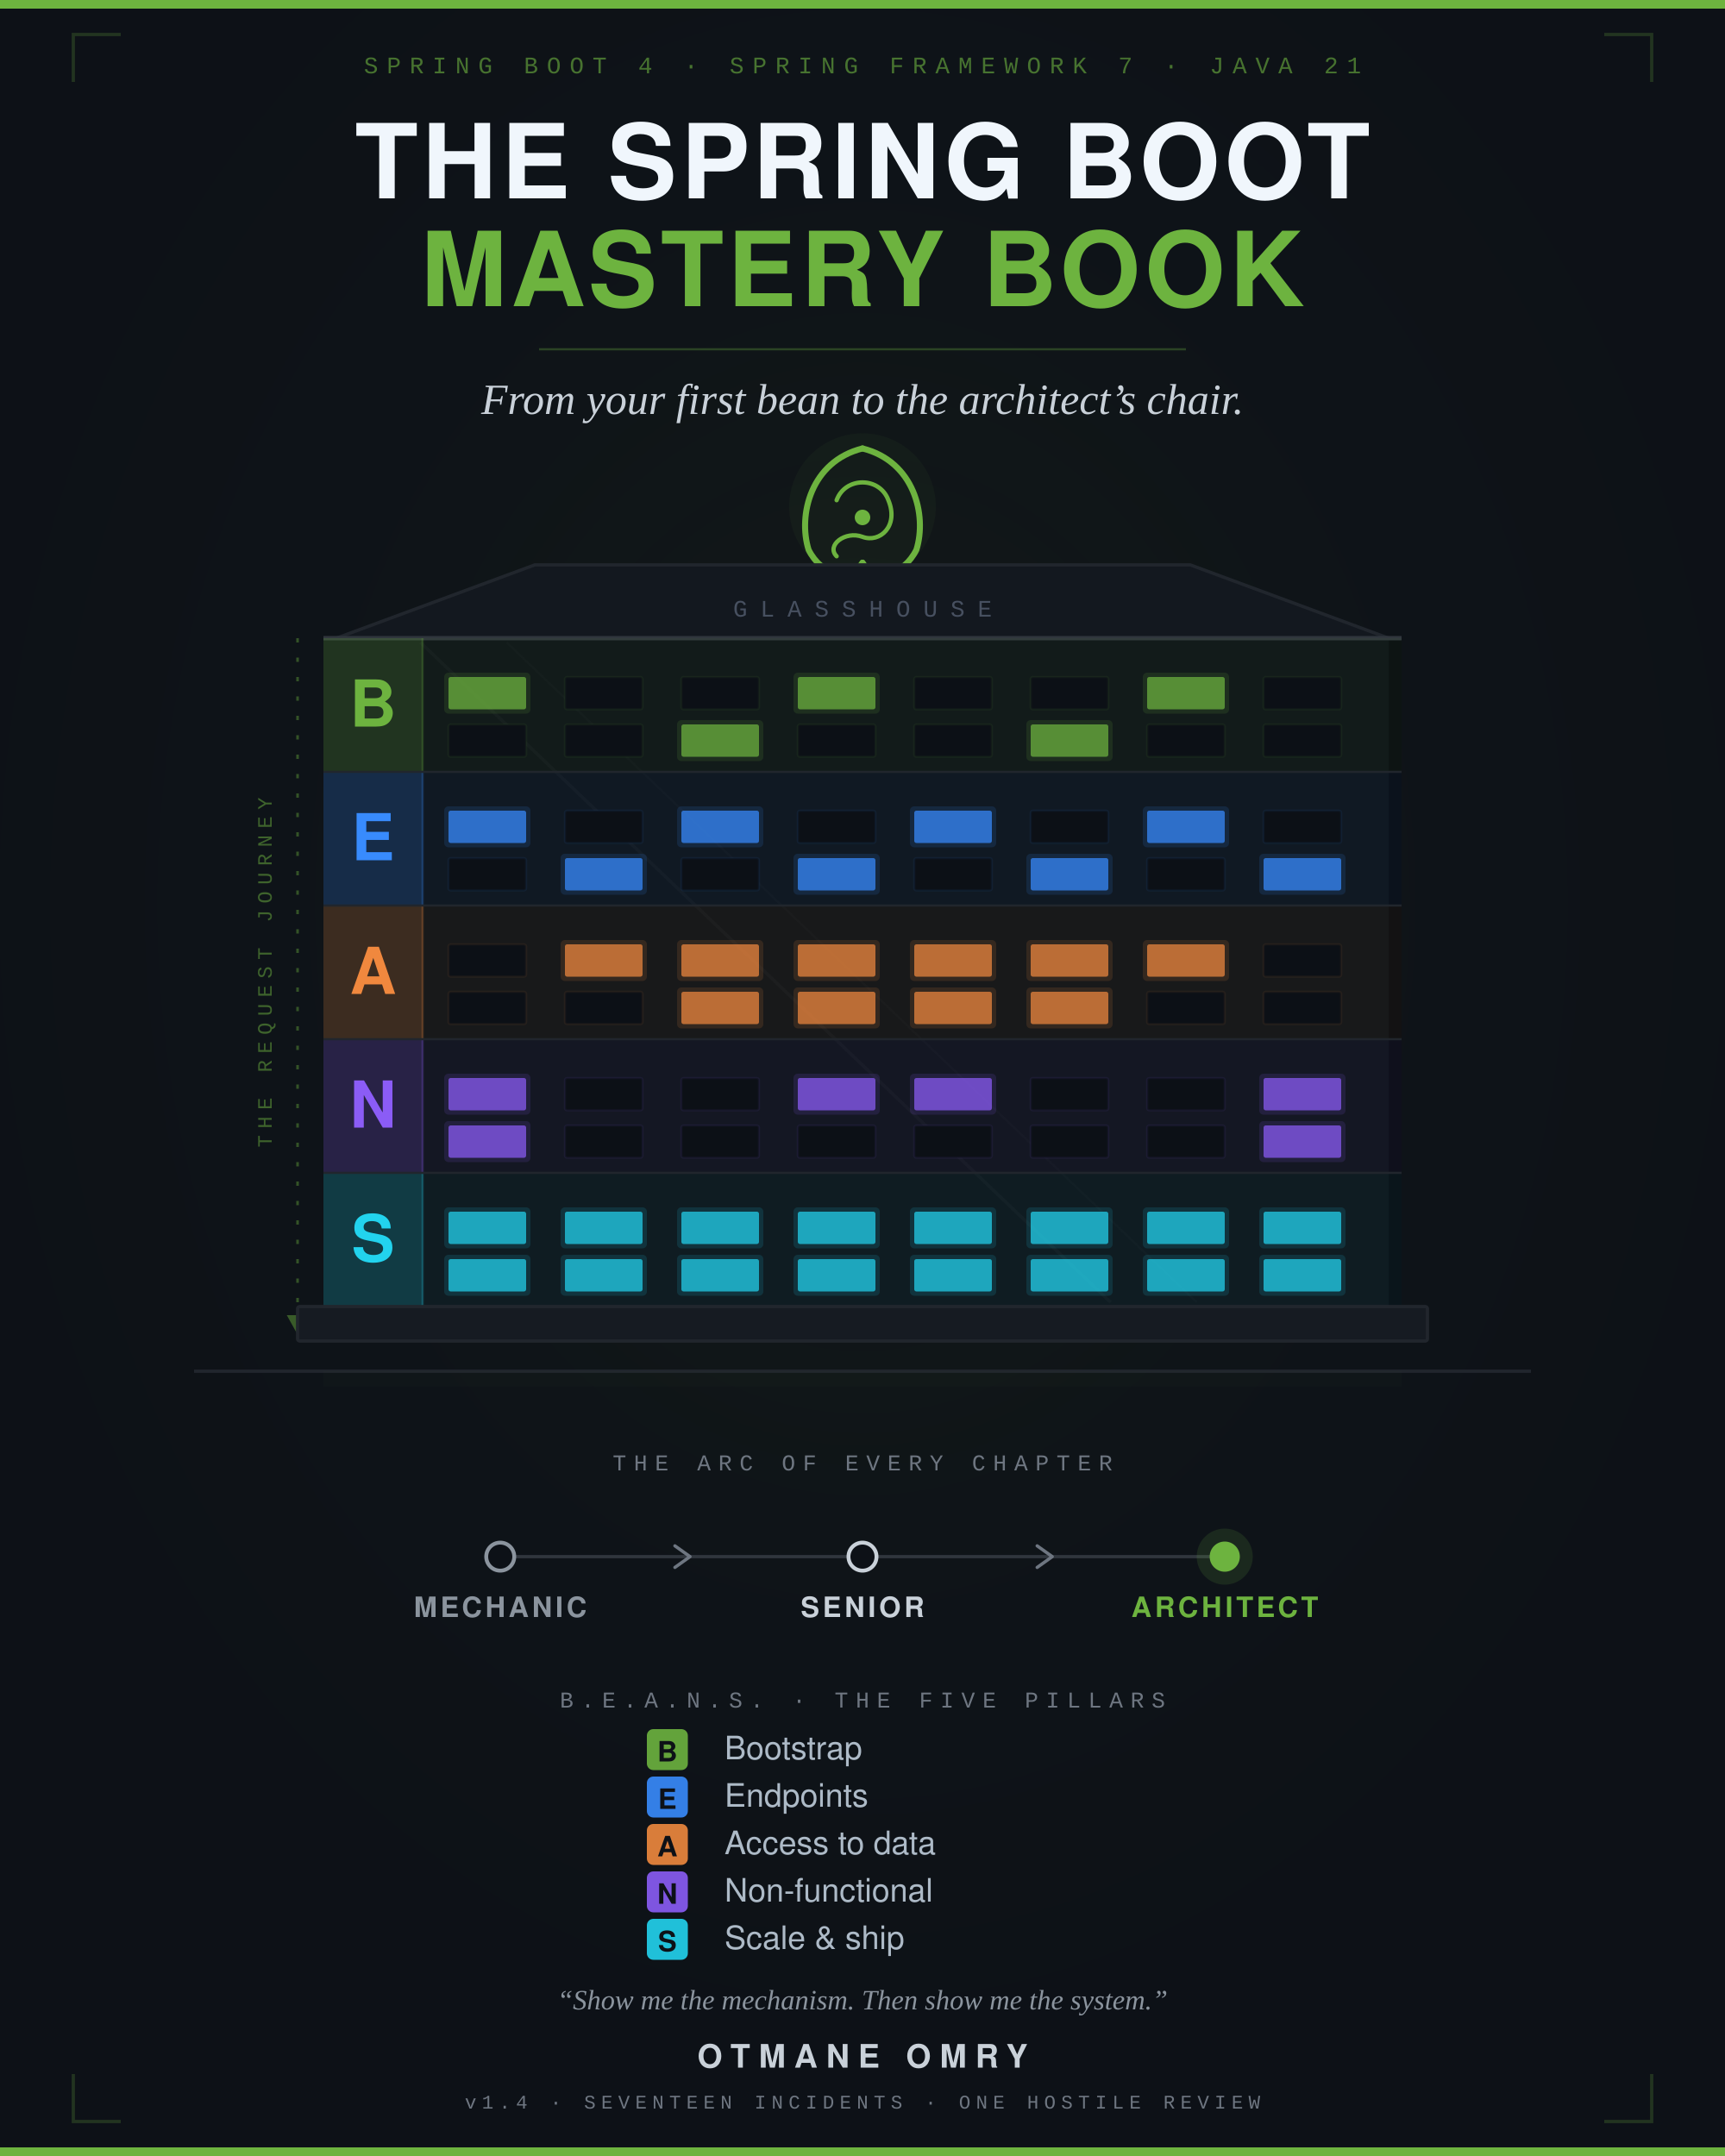
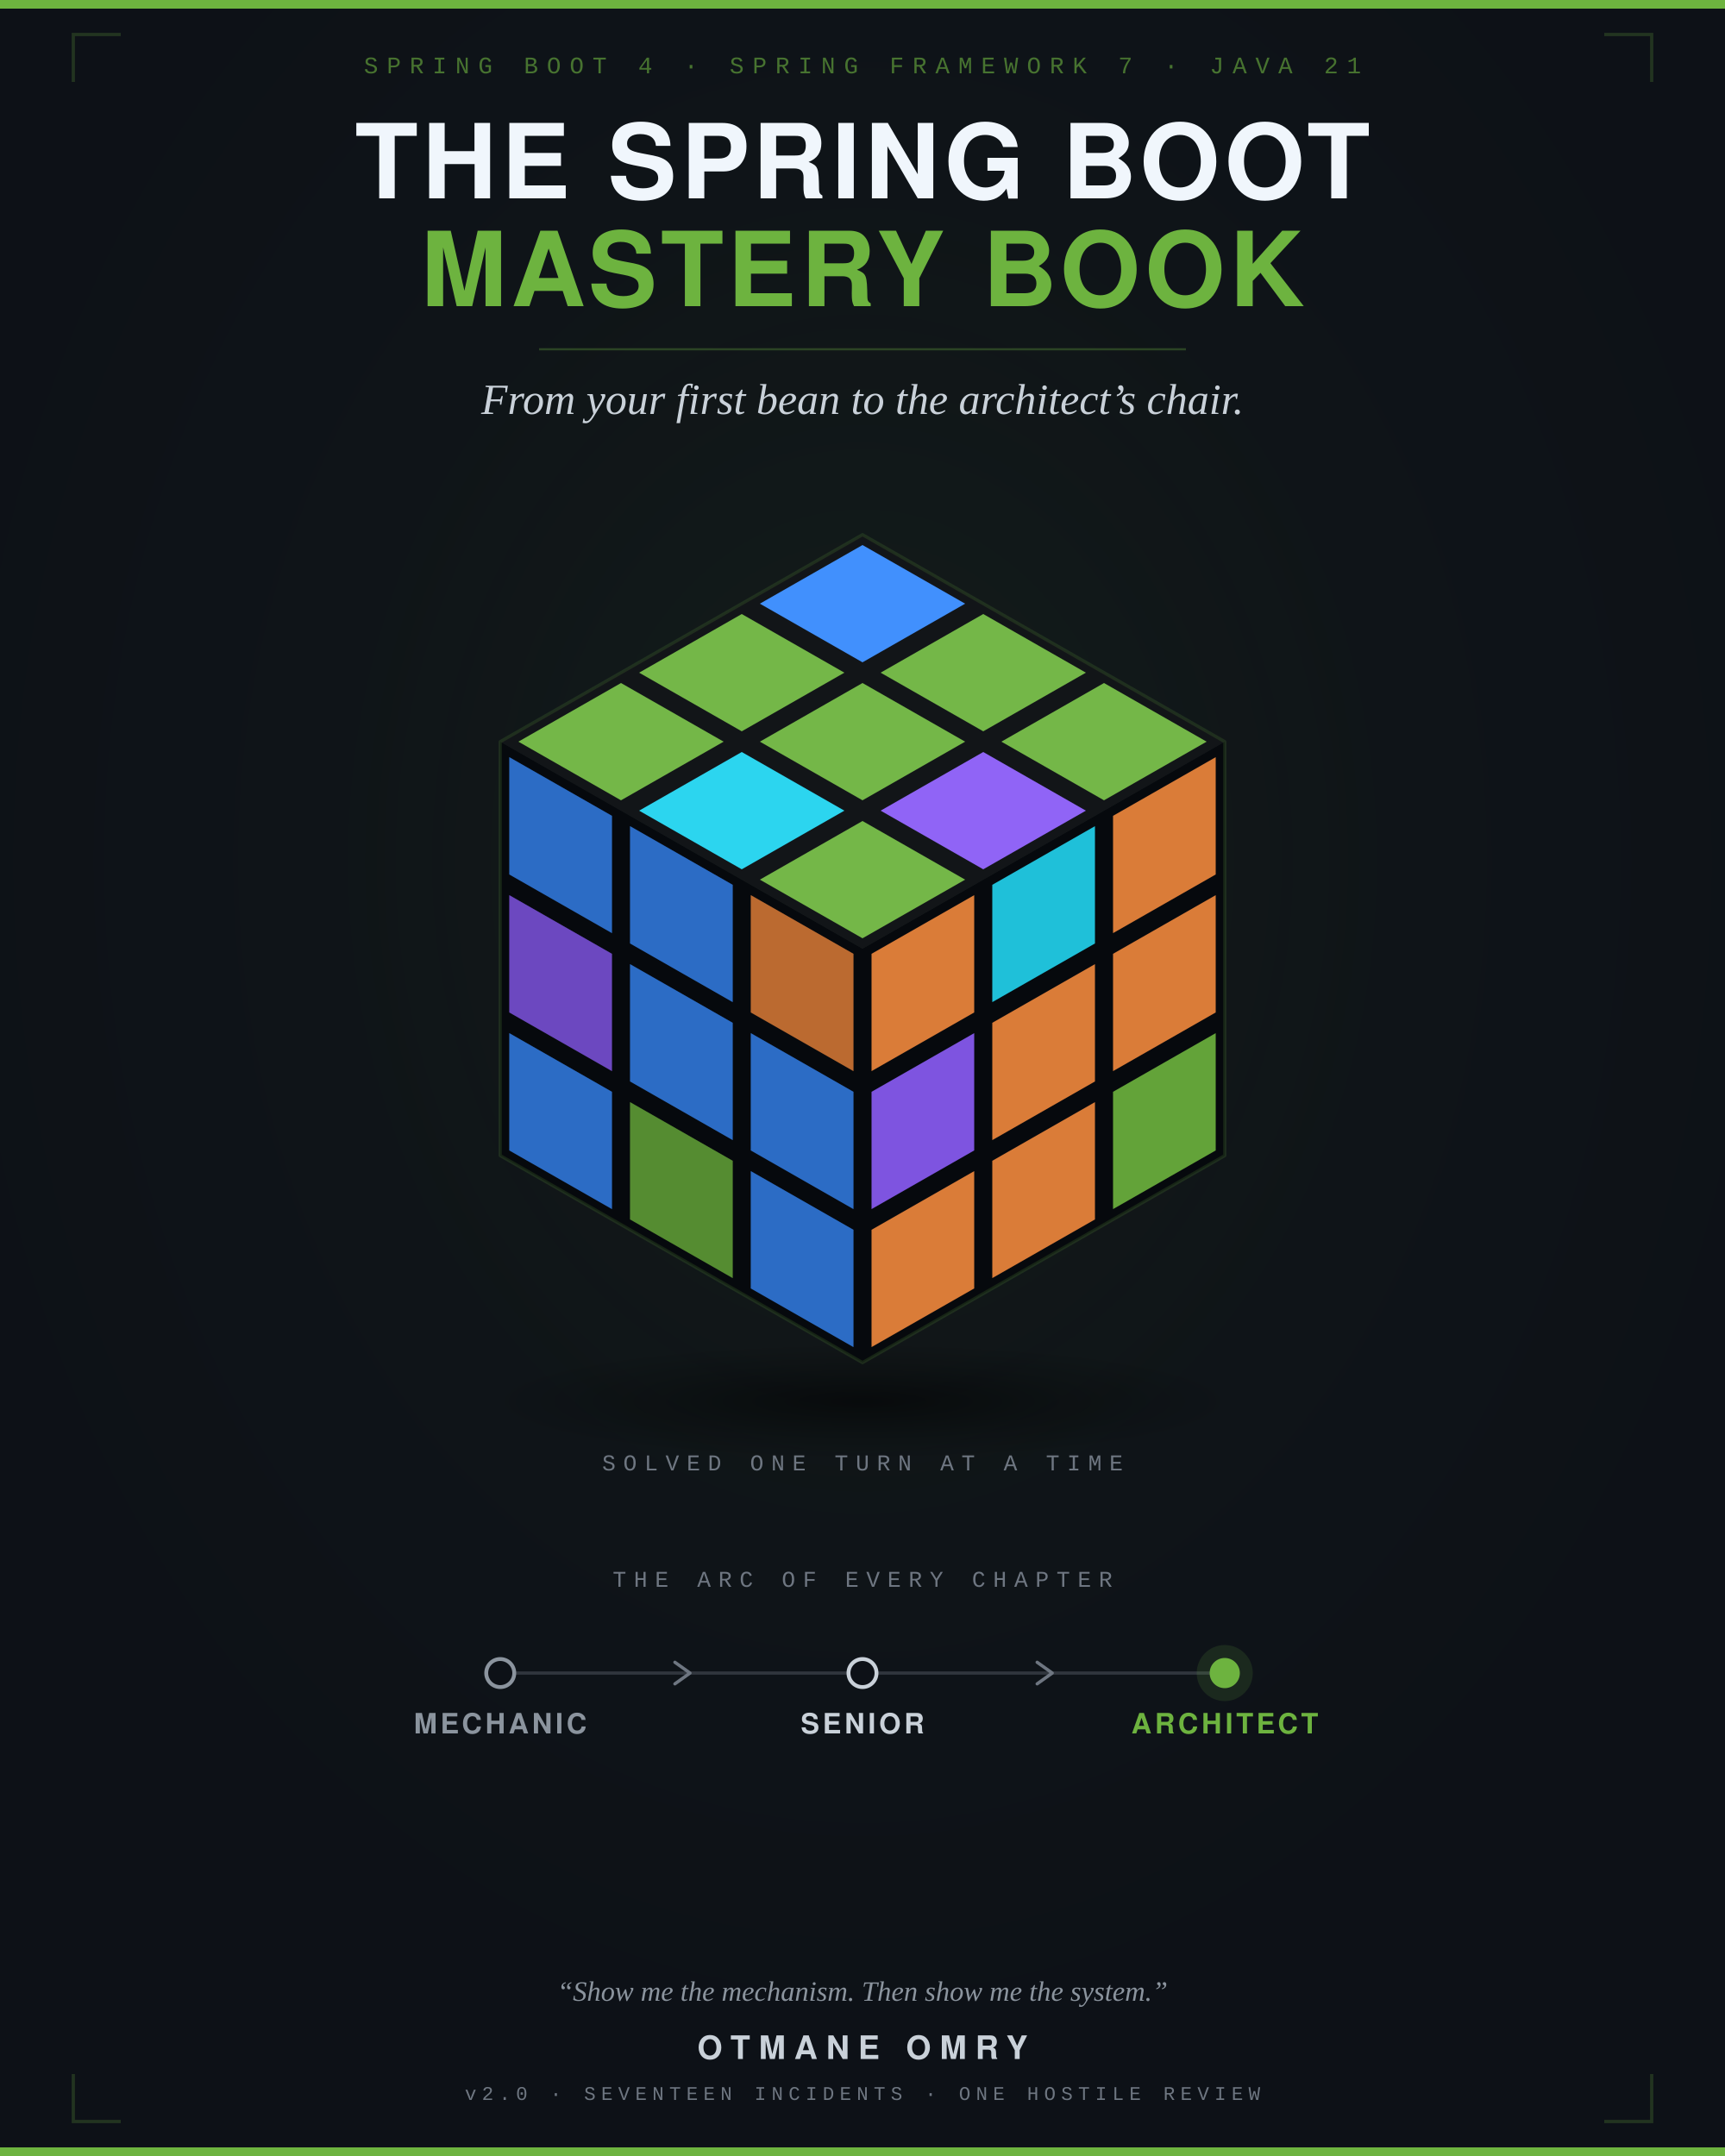
<svg xmlns="http://www.w3.org/2000/svg" viewBox="0 0 800 1000" width="800" height="1000">
  <defs>
-     <radialGradient id="halo" cx="50%" cy="42%" r="55%">
-       <stop offset="0%" stop-color="#6DB33F" stop-opacity="0.06" />
-       <stop offset="55%" stop-color="#6DB33F" stop-opacity="0.015" />
+     <radialGradient id="halo" cx="50%" cy="40%" r="56%">
+       <stop offset="0%" stop-color="#6DB33F" stop-opacity="0.08" />
+       <stop offset="55%" stop-color="#6DB33F" stop-opacity="0.018" />
      <stop offset="100%" stop-color="#6DB33F" stop-opacity="0" />
+     </radialGradient>
+     <radialGradient id="cubeshadow" cx="50%" cy="50%" r="50%">
+       <stop offset="0%" stop-color="#000" stop-opacity="0.5" />
+       <stop offset="62%" stop-color="#000" stop-opacity="0.16" />
+       <stop offset="100%" stop-color="#000" stop-opacity="0" />
    </radialGradient>
  </defs>
  <rect width="800" height="1000" fill="#0d1117" />
  <rect width="800" height="1000" fill="url(#halo)" />
  <rect x="0" y="0" width="800" height="4" fill="#6DB33F" />
  <rect x="0" y="996" width="800" height="4" fill="#6DB33F" />
  <text x="400" y="34" text-anchor="middle" font-family="ui-monospace,'SF Mono',Menlo,Consolas,'Courier New',monospace" font-size="11" letter-spacing="4" fill="#6DB33F" opacity="0.6">SPRING BOOT 4 · SPRING FRAMEWORK 7 · JAVA 21</text>
  <text x="400" y="92" text-anchor="middle" font-family="system-ui,-apple-system,'Segoe UI',Helvetica,Arial,sans-serif" font-size="48" font-weight="800" letter-spacing="2" fill="#f0f6fc">THE SPRING BOOT</text>
  <text x="400" y="142" text-anchor="middle" font-family="system-ui,-apple-system,'Segoe UI',Helvetica,Arial,sans-serif" font-size="48" font-weight="800" letter-spacing="2" fill="#6DB33F">MASTERY BOOK</text>
  <line x1="250" y1="162" x2="550" y2="162" stroke="#6DB33F" stroke-width="1" opacity="0.3" />
  <text x="400" y="192" text-anchor="middle" font-family="Georgia,'Times New Roman',serif" font-size="20" font-style="italic" fill="#c9d1d9">From your first bean to the architect’s chair.</text>
-   <g transform="translate(400,236)">
-     <circle cx="0" cy="-1" r="34" fill="#6DB33F" opacity="0.05" />
-     <path d="M0,-28 C-24,-22 -30,3 -25,19 C-19,31 -6,34 0,25" fill="none" stroke="#6DB33F" stroke-width="2.8" stroke-linecap="round" />
-     <path d="M0,-28 C24,-22 30,3 25,19 C19,31 6,34 0,25" fill="none" stroke="#6DB33F" stroke-width="2.8" stroke-linecap="round" />
-     <path d="M-12,-4 C-8,-15 8,-15 12,-4 C17,8 8,16 0,13 C-8,10 -17,17 -12,22" fill="none" stroke="#6DB33F" stroke-width="2" stroke-linecap="round" />
-     <circle cx="0" cy="4" r="3.6" fill="#6DB33F" />
-   </g>
-   <polygon points="248,262 552,262 644,296 156,296" fill="#13181f" stroke="#21262d" stroke-width="1.5" />
-   <text x="400" y="286" text-anchor="middle" font-family="ui-monospace,'SF Mono',Menlo,Consolas,'Courier New',monospace" font-size="11" letter-spacing="6" fill="#475060">GLASSHOUSE</text>
-   <rect x="150" y="296" width="500" height="310" fill="#0f1419" />
-   <rect x="644" y="296" width="6" height="310" fill="#090d12" />
-   <line x1="150" y1="296" x2="650" y2="296" stroke="#30363d" stroke-width="2" />
-   <line x1="195" y1="298" x2="515" y2="604" stroke="#fff" stroke-width="1.5" opacity="0.022" />
-   <line x1="235" y1="298" x2="555" y2="604" stroke="#fff" stroke-width="1" opacity="0.013" />
-   <line x1="138" y1="296" x2="138" y2="608" stroke="#6DB33F" stroke-width="1.2" stroke-dasharray="2,7" opacity="0.4" />
-   <polygon points="133,610 143,610 138,619" fill="#6DB33F" opacity="0.45" />
-   <text x="126" y="451" text-anchor="middle" font-family="ui-monospace,'SF Mono',Menlo,Consolas,'Courier New',monospace" font-size="9.5" letter-spacing="3" fill="#6DB33F" opacity="0.5" transform="rotate(-90 126 451)">THE REQUEST JOURNEY</text>
-   <rect x="150" y="296" width="500" height="62" fill="#6DB33F" fill-opacity="0.045" />
-   <rect x="150" y="296" width="46" height="62" fill="#6DB33F" fill-opacity="0.17" />
-   <line x1="196" y1="296" x2="196" y2="358" stroke="#6DB33F" stroke-width="1" opacity="0.25" />
-   <text x="173.0" y="337.0" text-anchor="middle" font-family="system-ui,-apple-system,'Segoe UI',Helvetica,Arial,sans-serif" font-size="30" font-weight="800" fill="#6DB33F">B</text>
-   <rect x="206" y="312" width="40" height="19" rx="2" fill="#6DB33F" opacity="0.13" />
-   <rect x="208" y="314" width="36" height="15" rx="1" fill="#6DB33F" opacity="0.72" />
-   <rect x="262" y="314" width="36" height="15" rx="1" fill="#0c1016" stroke="#6DB33F" stroke-opacity="0.07" />
-   <rect x="316" y="314" width="36" height="15" rx="1" fill="#0c1016" stroke="#6DB33F" stroke-opacity="0.07" />
-   <rect x="368" y="312" width="40" height="19" rx="2" fill="#6DB33F" opacity="0.13" />
-   <rect x="370" y="314" width="36" height="15" rx="1" fill="#6DB33F" opacity="0.72" />
-   <rect x="424" y="314" width="36" height="15" rx="1" fill="#0c1016" stroke="#6DB33F" stroke-opacity="0.07" />
-   <rect x="478" y="314" width="36" height="15" rx="1" fill="#0c1016" stroke="#6DB33F" stroke-opacity="0.07" />
-   <rect x="530" y="312" width="40" height="19" rx="2" fill="#6DB33F" opacity="0.13" />
-   <rect x="532" y="314" width="36" height="15" rx="1" fill="#6DB33F" opacity="0.72" />
-   <rect x="586" y="314" width="36" height="15" rx="1" fill="#0c1016" stroke="#6DB33F" stroke-opacity="0.07" />
-   <rect x="208" y="336" width="36" height="15" rx="1" fill="#0c1016" stroke="#6DB33F" stroke-opacity="0.07" />
-   <rect x="262" y="336" width="36" height="15" rx="1" fill="#0c1016" stroke="#6DB33F" stroke-opacity="0.07" />
-   <rect x="314" y="334" width="40" height="19" rx="2" fill="#6DB33F" opacity="0.13" />
-   <rect x="316" y="336" width="36" height="15" rx="1" fill="#6DB33F" opacity="0.72" />
-   <rect x="370" y="336" width="36" height="15" rx="1" fill="#0c1016" stroke="#6DB33F" stroke-opacity="0.07" />
-   <rect x="424" y="336" width="36" height="15" rx="1" fill="#0c1016" stroke="#6DB33F" stroke-opacity="0.07" />
-   <rect x="476" y="334" width="40" height="19" rx="2" fill="#6DB33F" opacity="0.13" />
-   <rect x="478" y="336" width="36" height="15" rx="1" fill="#6DB33F" opacity="0.72" />
-   <rect x="532" y="336" width="36" height="15" rx="1" fill="#0c1016" stroke="#6DB33F" stroke-opacity="0.07" />
-   <rect x="586" y="336" width="36" height="15" rx="1" fill="#0c1016" stroke="#6DB33F" stroke-opacity="0.07" />
-   <rect x="150" y="358" width="500" height="62" fill="#388bfd" fill-opacity="0.045" />
-   <rect x="150" y="358" width="46" height="62" fill="#388bfd" fill-opacity="0.17" />
-   <line x1="196" y1="358" x2="196" y2="420" stroke="#388bfd" stroke-width="1" opacity="0.25" />
-   <text x="173.0" y="399.0" text-anchor="middle" font-family="system-ui,-apple-system,'Segoe UI',Helvetica,Arial,sans-serif" font-size="30" font-weight="800" fill="#388bfd">E</text>
-   <rect x="206" y="374" width="40" height="19" rx="2" fill="#388bfd" opacity="0.13" />
-   <rect x="208" y="376" width="36" height="15" rx="1" fill="#388bfd" opacity="0.72" />
-   <rect x="262" y="376" width="36" height="15" rx="1" fill="#0c1016" stroke="#388bfd" stroke-opacity="0.07" />
-   <rect x="314" y="374" width="40" height="19" rx="2" fill="#388bfd" opacity="0.13" />
-   <rect x="316" y="376" width="36" height="15" rx="1" fill="#388bfd" opacity="0.72" />
-   <rect x="370" y="376" width="36" height="15" rx="1" fill="#0c1016" stroke="#388bfd" stroke-opacity="0.07" />
-   <rect x="422" y="374" width="40" height="19" rx="2" fill="#388bfd" opacity="0.13" />
-   <rect x="424" y="376" width="36" height="15" rx="1" fill="#388bfd" opacity="0.72" />
-   <rect x="478" y="376" width="36" height="15" rx="1" fill="#0c1016" stroke="#388bfd" stroke-opacity="0.07" />
-   <rect x="530" y="374" width="40" height="19" rx="2" fill="#388bfd" opacity="0.13" />
-   <rect x="532" y="376" width="36" height="15" rx="1" fill="#388bfd" opacity="0.72" />
-   <rect x="586" y="376" width="36" height="15" rx="1" fill="#0c1016" stroke="#388bfd" stroke-opacity="0.07" />
-   <rect x="208" y="398" width="36" height="15" rx="1" fill="#0c1016" stroke="#388bfd" stroke-opacity="0.07" />
-   <rect x="260" y="396" width="40" height="19" rx="2" fill="#388bfd" opacity="0.13" />
-   <rect x="262" y="398" width="36" height="15" rx="1" fill="#388bfd" opacity="0.72" />
-   <rect x="316" y="398" width="36" height="15" rx="1" fill="#0c1016" stroke="#388bfd" stroke-opacity="0.07" />
-   <rect x="368" y="396" width="40" height="19" rx="2" fill="#388bfd" opacity="0.13" />
-   <rect x="370" y="398" width="36" height="15" rx="1" fill="#388bfd" opacity="0.72" />
-   <rect x="424" y="398" width="36" height="15" rx="1" fill="#0c1016" stroke="#388bfd" stroke-opacity="0.07" />
-   <rect x="476" y="396" width="40" height="19" rx="2" fill="#388bfd" opacity="0.13" />
-   <rect x="478" y="398" width="36" height="15" rx="1" fill="#388bfd" opacity="0.72" />
-   <rect x="532" y="398" width="36" height="15" rx="1" fill="#0c1016" stroke="#388bfd" stroke-opacity="0.07" />
-   <rect x="584" y="396" width="40" height="19" rx="2" fill="#388bfd" opacity="0.13" />
-   <rect x="586" y="398" width="36" height="15" rx="1" fill="#388bfd" opacity="0.72" />
-   <line x1="150" y1="358" x2="650" y2="358" stroke="#21262d" stroke-width="1" />
-   <rect x="150" y="420" width="500" height="62" fill="#f0883e" fill-opacity="0.045" />
-   <rect x="150" y="420" width="46" height="62" fill="#f0883e" fill-opacity="0.17" />
-   <line x1="196" y1="420" x2="196" y2="482" stroke="#f0883e" stroke-width="1" opacity="0.25" />
-   <text x="173.0" y="461.0" text-anchor="middle" font-family="system-ui,-apple-system,'Segoe UI',Helvetica,Arial,sans-serif" font-size="30" font-weight="800" fill="#f0883e">A</text>
-   <rect x="208" y="438" width="36" height="15" rx="1" fill="#0c1016" stroke="#f0883e" stroke-opacity="0.07" />
-   <rect x="260" y="436" width="40" height="19" rx="2" fill="#f0883e" opacity="0.13" />
-   <rect x="262" y="438" width="36" height="15" rx="1" fill="#f0883e" opacity="0.72" />
-   <rect x="314" y="436" width="40" height="19" rx="2" fill="#f0883e" opacity="0.13" />
-   <rect x="316" y="438" width="36" height="15" rx="1" fill="#f0883e" opacity="0.72" />
-   <rect x="368" y="436" width="40" height="19" rx="2" fill="#f0883e" opacity="0.13" />
-   <rect x="370" y="438" width="36" height="15" rx="1" fill="#f0883e" opacity="0.72" />
-   <rect x="422" y="436" width="40" height="19" rx="2" fill="#f0883e" opacity="0.13" />
-   <rect x="424" y="438" width="36" height="15" rx="1" fill="#f0883e" opacity="0.72" />
-   <rect x="476" y="436" width="40" height="19" rx="2" fill="#f0883e" opacity="0.13" />
-   <rect x="478" y="438" width="36" height="15" rx="1" fill="#f0883e" opacity="0.72" />
-   <rect x="530" y="436" width="40" height="19" rx="2" fill="#f0883e" opacity="0.13" />
-   <rect x="532" y="438" width="36" height="15" rx="1" fill="#f0883e" opacity="0.72" />
-   <rect x="586" y="438" width="36" height="15" rx="1" fill="#0c1016" stroke="#f0883e" stroke-opacity="0.07" />
-   <rect x="208" y="460" width="36" height="15" rx="1" fill="#0c1016" stroke="#f0883e" stroke-opacity="0.07" />
-   <rect x="262" y="460" width="36" height="15" rx="1" fill="#0c1016" stroke="#f0883e" stroke-opacity="0.07" />
-   <rect x="314" y="458" width="40" height="19" rx="2" fill="#f0883e" opacity="0.13" />
-   <rect x="316" y="460" width="36" height="15" rx="1" fill="#f0883e" opacity="0.72" />
-   <rect x="368" y="458" width="40" height="19" rx="2" fill="#f0883e" opacity="0.13" />
-   <rect x="370" y="460" width="36" height="15" rx="1" fill="#f0883e" opacity="0.72" />
-   <rect x="422" y="458" width="40" height="19" rx="2" fill="#f0883e" opacity="0.13" />
-   <rect x="424" y="460" width="36" height="15" rx="1" fill="#f0883e" opacity="0.72" />
-   <rect x="476" y="458" width="40" height="19" rx="2" fill="#f0883e" opacity="0.13" />
-   <rect x="478" y="460" width="36" height="15" rx="1" fill="#f0883e" opacity="0.72" />
-   <rect x="532" y="460" width="36" height="15" rx="1" fill="#0c1016" stroke="#f0883e" stroke-opacity="0.07" />
-   <rect x="586" y="460" width="36" height="15" rx="1" fill="#0c1016" stroke="#f0883e" stroke-opacity="0.07" />
-   <line x1="150" y1="420" x2="650" y2="420" stroke="#21262d" stroke-width="1" />
-   <rect x="150" y="482" width="500" height="62" fill="#8b5cf6" fill-opacity="0.045" />
-   <rect x="150" y="482" width="46" height="62" fill="#8b5cf6" fill-opacity="0.17" />
-   <line x1="196" y1="482" x2="196" y2="544" stroke="#8b5cf6" stroke-width="1" opacity="0.25" />
-   <text x="173.0" y="523.0" text-anchor="middle" font-family="system-ui,-apple-system,'Segoe UI',Helvetica,Arial,sans-serif" font-size="30" font-weight="800" fill="#8b5cf6">N</text>
-   <rect x="206" y="498" width="40" height="19" rx="2" fill="#8b5cf6" opacity="0.13" />
-   <rect x="208" y="500" width="36" height="15" rx="1" fill="#8b5cf6" opacity="0.72" />
-   <rect x="262" y="500" width="36" height="15" rx="1" fill="#0c1016" stroke="#8b5cf6" stroke-opacity="0.07" />
-   <rect x="316" y="500" width="36" height="15" rx="1" fill="#0c1016" stroke="#8b5cf6" stroke-opacity="0.07" />
-   <rect x="368" y="498" width="40" height="19" rx="2" fill="#8b5cf6" opacity="0.13" />
-   <rect x="370" y="500" width="36" height="15" rx="1" fill="#8b5cf6" opacity="0.72" />
-   <rect x="422" y="498" width="40" height="19" rx="2" fill="#8b5cf6" opacity="0.13" />
-   <rect x="424" y="500" width="36" height="15" rx="1" fill="#8b5cf6" opacity="0.72" />
-   <rect x="478" y="500" width="36" height="15" rx="1" fill="#0c1016" stroke="#8b5cf6" stroke-opacity="0.07" />
-   <rect x="532" y="500" width="36" height="15" rx="1" fill="#0c1016" stroke="#8b5cf6" stroke-opacity="0.07" />
-   <rect x="584" y="498" width="40" height="19" rx="2" fill="#8b5cf6" opacity="0.13" />
-   <rect x="586" y="500" width="36" height="15" rx="1" fill="#8b5cf6" opacity="0.72" />
-   <rect x="206" y="520" width="40" height="19" rx="2" fill="#8b5cf6" opacity="0.13" />
-   <rect x="208" y="522" width="36" height="15" rx="1" fill="#8b5cf6" opacity="0.72" />
-   <rect x="262" y="522" width="36" height="15" rx="1" fill="#0c1016" stroke="#8b5cf6" stroke-opacity="0.07" />
-   <rect x="316" y="522" width="36" height="15" rx="1" fill="#0c1016" stroke="#8b5cf6" stroke-opacity="0.07" />
-   <rect x="370" y="522" width="36" height="15" rx="1" fill="#0c1016" stroke="#8b5cf6" stroke-opacity="0.07" />
-   <rect x="424" y="522" width="36" height="15" rx="1" fill="#0c1016" stroke="#8b5cf6" stroke-opacity="0.07" />
-   <rect x="478" y="522" width="36" height="15" rx="1" fill="#0c1016" stroke="#8b5cf6" stroke-opacity="0.07" />
-   <rect x="532" y="522" width="36" height="15" rx="1" fill="#0c1016" stroke="#8b5cf6" stroke-opacity="0.07" />
-   <rect x="584" y="520" width="40" height="19" rx="2" fill="#8b5cf6" opacity="0.13" />
-   <rect x="586" y="522" width="36" height="15" rx="1" fill="#8b5cf6" opacity="0.72" />
-   <line x1="150" y1="482" x2="650" y2="482" stroke="#21262d" stroke-width="1" />
-   <rect x="150" y="544" width="500" height="62" fill="#22d3ee" fill-opacity="0.045" />
-   <rect x="150" y="544" width="46" height="62" fill="#22d3ee" fill-opacity="0.17" />
-   <line x1="196" y1="544" x2="196" y2="606" stroke="#22d3ee" stroke-width="1" opacity="0.25" />
-   <text x="173.0" y="585.0" text-anchor="middle" font-family="system-ui,-apple-system,'Segoe UI',Helvetica,Arial,sans-serif" font-size="30" font-weight="800" fill="#22d3ee">S</text>
-   <rect x="206" y="560" width="40" height="19" rx="2" fill="#22d3ee" opacity="0.13" />
-   <rect x="208" y="562" width="36" height="15" rx="1" fill="#22d3ee" opacity="0.72" />
-   <rect x="260" y="560" width="40" height="19" rx="2" fill="#22d3ee" opacity="0.13" />
-   <rect x="262" y="562" width="36" height="15" rx="1" fill="#22d3ee" opacity="0.72" />
-   <rect x="314" y="560" width="40" height="19" rx="2" fill="#22d3ee" opacity="0.13" />
-   <rect x="316" y="562" width="36" height="15" rx="1" fill="#22d3ee" opacity="0.72" />
-   <rect x="368" y="560" width="40" height="19" rx="2" fill="#22d3ee" opacity="0.13" />
-   <rect x="370" y="562" width="36" height="15" rx="1" fill="#22d3ee" opacity="0.72" />
-   <rect x="422" y="560" width="40" height="19" rx="2" fill="#22d3ee" opacity="0.13" />
-   <rect x="424" y="562" width="36" height="15" rx="1" fill="#22d3ee" opacity="0.72" />
-   <rect x="476" y="560" width="40" height="19" rx="2" fill="#22d3ee" opacity="0.13" />
-   <rect x="478" y="562" width="36" height="15" rx="1" fill="#22d3ee" opacity="0.72" />
-   <rect x="530" y="560" width="40" height="19" rx="2" fill="#22d3ee" opacity="0.13" />
-   <rect x="532" y="562" width="36" height="15" rx="1" fill="#22d3ee" opacity="0.72" />
-   <rect x="584" y="560" width="40" height="19" rx="2" fill="#22d3ee" opacity="0.13" />
-   <rect x="586" y="562" width="36" height="15" rx="1" fill="#22d3ee" opacity="0.72" />
-   <rect x="206" y="582" width="40" height="19" rx="2" fill="#22d3ee" opacity="0.13" />
-   <rect x="208" y="584" width="36" height="15" rx="1" fill="#22d3ee" opacity="0.72" />
-   <rect x="260" y="582" width="40" height="19" rx="2" fill="#22d3ee" opacity="0.13" />
-   <rect x="262" y="584" width="36" height="15" rx="1" fill="#22d3ee" opacity="0.72" />
-   <rect x="314" y="582" width="40" height="19" rx="2" fill="#22d3ee" opacity="0.13" />
-   <rect x="316" y="584" width="36" height="15" rx="1" fill="#22d3ee" opacity="0.72" />
-   <rect x="368" y="582" width="40" height="19" rx="2" fill="#22d3ee" opacity="0.13" />
-   <rect x="370" y="584" width="36" height="15" rx="1" fill="#22d3ee" opacity="0.72" />
-   <rect x="422" y="582" width="40" height="19" rx="2" fill="#22d3ee" opacity="0.13" />
-   <rect x="424" y="584" width="36" height="15" rx="1" fill="#22d3ee" opacity="0.72" />
-   <rect x="476" y="582" width="40" height="19" rx="2" fill="#22d3ee" opacity="0.13" />
-   <rect x="478" y="584" width="36" height="15" rx="1" fill="#22d3ee" opacity="0.72" />
-   <rect x="530" y="582" width="40" height="19" rx="2" fill="#22d3ee" opacity="0.13" />
-   <rect x="532" y="584" width="36" height="15" rx="1" fill="#22d3ee" opacity="0.72" />
-   <rect x="584" y="582" width="40" height="19" rx="2" fill="#22d3ee" opacity="0.13" />
-   <rect x="586" y="584" width="36" height="15" rx="1" fill="#22d3ee" opacity="0.72" />
-   <line x1="150" y1="544" x2="650" y2="544" stroke="#21262d" stroke-width="1" />
-   <rect x="138" y="606" width="524" height="16" rx="1" fill="#161b22" stroke="#21262d" stroke-width="1.5" />
-   <line x1="90" y1="636" x2="710" y2="636" stroke="#21262d" stroke-width="1.5" />
-   <rect x="150" y="636" width="500" height="7" fill="#6DB33F" fill-opacity="0.02" />
-   <text x="400" y="682" text-anchor="middle" font-family="ui-monospace,'SF Mono',Menlo,Consolas,'Courier New',monospace" font-size="10.5" letter-spacing="3.5" fill="#6e7681">THE ARC OF EVERY CHAPTER</text>
-   <line x1="232" y1="722" x2="568" y2="722" stroke="#30363d" stroke-width="1.5" />
-   <path d="M313,717 L320,722 L313,727" fill="none" stroke="#6e7681" stroke-width="1.5" stroke-linecap="round" stroke-linejoin="round" />
-   <path d="M481,717 L488,722 L481,727" fill="none" stroke="#6e7681" stroke-width="1.5" stroke-linecap="round" stroke-linejoin="round" />
-   <circle cx="232" cy="722" r="6.5" fill="#0d1117" stroke="#8b949e" stroke-width="1.8" />
-   <text x="232" y="750" text-anchor="middle" font-family="system-ui,-apple-system,'Segoe UI',Helvetica,Arial,sans-serif" font-size="13" font-weight="600" letter-spacing="1.5" fill="#8b949e">MECHANIC</text>
-   <circle cx="400" cy="722" r="6.5" fill="#0d1117" stroke="#c9d1d9" stroke-width="1.8" />
-   <text x="400" y="750" text-anchor="middle" font-family="system-ui,-apple-system,'Segoe UI',Helvetica,Arial,sans-serif" font-size="13" font-weight="600" letter-spacing="1.5" fill="#c9d1d9">SENIOR</text>
-   <circle cx="568" cy="722" r="13" fill="#6DB33F" opacity="0.14" />
-   <circle cx="568" cy="722" r="7" fill="#6DB33F" />
-   <text x="568" y="750" text-anchor="middle" font-family="system-ui,-apple-system,'Segoe UI',Helvetica,Arial,sans-serif" font-size="13" font-weight="800" letter-spacing="1.5" fill="#6DB33F">ARCHITECT</text>
-   <text x="400" y="792" text-anchor="middle" font-family="ui-monospace,'SF Mono',Menlo,Consolas,'Courier New',monospace" font-size="10.5" letter-spacing="3.5" fill="#6e7681">B.E.A.N.S. · THE FIVE PILLARS</text>
-   <rect x="300" y="802" width="19" height="19" rx="3" fill="#6DB33F" opacity="0.9" />
-   <text x="309.5" y="817" text-anchor="middle" font-family="system-ui,-apple-system,'Segoe UI',Helvetica,Arial,sans-serif" font-size="13" font-weight="800" fill="#0d1117">B</text>
-   <text x="336" y="816" font-family="system-ui,-apple-system,'Segoe UI',Helvetica,Arial,sans-serif" font-size="15" fill="#adbac7">Bootstrap</text>
-   <rect x="300" y="824" width="19" height="19" rx="3" fill="#388bfd" opacity="0.9" />
-   <text x="309.5" y="839" text-anchor="middle" font-family="system-ui,-apple-system,'Segoe UI',Helvetica,Arial,sans-serif" font-size="13" font-weight="800" fill="#0d1117">E</text>
-   <text x="336" y="838" font-family="system-ui,-apple-system,'Segoe UI',Helvetica,Arial,sans-serif" font-size="15" fill="#adbac7">Endpoints</text>
-   <rect x="300" y="846" width="19" height="19" rx="3" fill="#f0883e" opacity="0.9" />
-   <text x="309.5" y="861" text-anchor="middle" font-family="system-ui,-apple-system,'Segoe UI',Helvetica,Arial,sans-serif" font-size="13" font-weight="800" fill="#0d1117">A</text>
-   <text x="336" y="860" font-family="system-ui,-apple-system,'Segoe UI',Helvetica,Arial,sans-serif" font-size="15" fill="#adbac7">Access to data</text>
-   <rect x="300" y="868" width="19" height="19" rx="3" fill="#8b5cf6" opacity="0.9" />
-   <text x="309.5" y="883" text-anchor="middle" font-family="system-ui,-apple-system,'Segoe UI',Helvetica,Arial,sans-serif" font-size="13" font-weight="800" fill="#0d1117">N</text>
-   <text x="336" y="882" font-family="system-ui,-apple-system,'Segoe UI',Helvetica,Arial,sans-serif" font-size="15" fill="#adbac7">Non-functional</text>
-   <rect x="300" y="890" width="19" height="19" rx="3" fill="#22d3ee" opacity="0.9" />
-   <text x="309.5" y="905" text-anchor="middle" font-family="system-ui,-apple-system,'Segoe UI',Helvetica,Arial,sans-serif" font-size="13" font-weight="800" fill="#0d1117">S</text>
-   <text x="336" y="904" font-family="system-ui,-apple-system,'Segoe UI',Helvetica,Arial,sans-serif" font-size="15" fill="#adbac7">Scale &amp; ship</text>
-   <text x="400" y="932" text-anchor="middle" font-family="Georgia,'Times New Roman',serif" font-size="13" font-style="italic" fill="#8b949e">“Show me the mechanism. Then show me the system.”</text>
-   <text x="400" y="959" text-anchor="middle" font-family="system-ui,-apple-system,'Segoe UI',Helvetica,Arial,sans-serif" font-size="15" letter-spacing="4" font-weight="600" fill="#c9d1d9">OTMANE OMRY</text>
-   <text x="400" y="978" text-anchor="middle" font-family="ui-monospace,'SF Mono',Menlo,Consolas,'Courier New',monospace" font-size="9" letter-spacing="2.5" fill="#6e7681">v1.4 · SEVENTEEN INCIDENTS · ONE HOSTILE REVIEW</text>
+   <ellipse cx="400" cy="650" rx="174" ry="27" fill="url(#cubeshadow)" />
+   <polygon points="400.0,248.0 568.0,344.0 400.0,440.0 232.0,344.0" fill="#06090d" />
+   <polygon points="232.0,344.0 400.0,440.0 400.0,632.0 232.0,536.0" fill="#06090d" />
+   <polygon points="568.0,344.0 400.0,440.0 400.0,632.0 568.0,536.0" fill="#06090d" />
+   <polygon points="400.0,252.8 447.6,280.0 400.0,307.2 352.4,280.0" fill="#388bfd" />
+   <polygon points="344.0,284.8 391.6,312.0 344.0,339.2 296.4,312.0" fill="#6DB33F" />
+   <polygon points="288.0,316.8 335.6,344.0 288.0,371.2 240.4,344.0" fill="#6DB33F" />
+   <polygon points="456.0,284.8 503.6,312.0 456.0,339.2 408.4,312.0" fill="#6DB33F" />
+   <polygon points="400.0,316.8 447.6,344.0 400.0,371.2 352.4,344.0" fill="#6DB33F" />
+   <polygon points="344.0,348.8 391.6,376.0 344.0,403.2 296.4,376.0" fill="#22d3ee" />
+   <polygon points="512.0,316.8 559.6,344.0 512.0,371.2 464.4,344.0" fill="#6DB33F" />
+   <polygon points="456.0,348.8 503.6,376.0 456.0,403.2 408.4,376.0" fill="#8b5cf6" />
+   <polygon points="400.0,380.8 447.6,408.0 400.0,435.2 352.4,408.0" fill="#6DB33F" />
+   <polygon points="236.2,351.2 283.8,378.4 283.8,432.8 236.2,405.6" fill="#388bfd" />
+   <polygon points="236.2,351.2 283.8,378.4 283.8,432.8 236.2,405.6" fill="#000" fill-opacity="0.22" />
+   <polygon points="292.2,383.2 339.8,410.4 339.8,464.8 292.2,437.6" fill="#388bfd" />
+   <polygon points="292.2,383.2 339.8,410.4 339.8,464.8 292.2,437.6" fill="#000" fill-opacity="0.22" />
+   <polygon points="348.2,415.2 395.8,442.4 395.8,496.8 348.2,469.6" fill="#f0883e" />
+   <polygon points="348.2,415.2 395.8,442.4 395.8,496.8 348.2,469.6" fill="#000" fill-opacity="0.22" />
+   <polygon points="236.2,415.2 283.8,442.4 283.8,496.8 236.2,469.6" fill="#8b5cf6" />
+   <polygon points="236.2,415.2 283.8,442.4 283.8,496.8 236.2,469.6" fill="#000" fill-opacity="0.22" />
+   <polygon points="292.2,447.2 339.8,474.4 339.8,528.8 292.2,501.6" fill="#388bfd" />
+   <polygon points="292.2,447.2 339.8,474.4 339.8,528.8 292.2,501.6" fill="#000" fill-opacity="0.22" />
+   <polygon points="348.2,479.2 395.8,506.4 395.8,560.8 348.2,533.6" fill="#388bfd" />
+   <polygon points="348.2,479.2 395.8,506.4 395.8,560.8 348.2,533.6" fill="#000" fill-opacity="0.22" />
+   <polygon points="236.2,479.2 283.8,506.4 283.8,560.8 236.2,533.6" fill="#388bfd" />
+   <polygon points="236.2,479.2 283.8,506.4 283.8,560.8 236.2,533.6" fill="#000" fill-opacity="0.22" />
+   <polygon points="292.2,511.2 339.8,538.4 339.8,592.8 292.2,565.6" fill="#6DB33F" />
+   <polygon points="292.2,511.2 339.8,538.4 339.8,592.8 292.2,565.6" fill="#000" fill-opacity="0.22" />
+   <polygon points="348.2,543.2 395.8,570.4 395.8,624.8 348.2,597.6" fill="#388bfd" />
+   <polygon points="348.2,543.2 395.8,570.4 395.8,624.8 348.2,597.6" fill="#000" fill-opacity="0.22" />
+   <polygon points="563.8,351.2 516.2,378.4 516.2,432.8 563.8,405.6" fill="#f0883e" />
+   <polygon points="563.8,351.2 516.2,378.4 516.2,432.8 563.8,405.6" fill="#000" fill-opacity="0.09" />
+   <polygon points="507.8,383.2 460.2,410.4 460.2,464.8 507.8,437.6" fill="#22d3ee" />
+   <polygon points="507.8,383.2 460.2,410.4 460.2,464.8 507.8,437.6" fill="#000" fill-opacity="0.09" />
+   <polygon points="451.8,415.2 404.2,442.4 404.2,496.8 451.8,469.6" fill="#f0883e" />
+   <polygon points="451.8,415.2 404.2,442.4 404.2,496.8 451.8,469.6" fill="#000" fill-opacity="0.09" />
+   <polygon points="563.8,415.2 516.2,442.4 516.2,496.8 563.8,469.6" fill="#f0883e" />
+   <polygon points="563.8,415.2 516.2,442.4 516.2,496.8 563.8,469.6" fill="#000" fill-opacity="0.09" />
+   <polygon points="507.8,447.2 460.2,474.4 460.2,528.8 507.8,501.6" fill="#f0883e" />
+   <polygon points="507.8,447.2 460.2,474.4 460.2,528.8 507.8,501.6" fill="#000" fill-opacity="0.09" />
+   <polygon points="451.8,479.2 404.2,506.4 404.2,560.8 451.8,533.6" fill="#8b5cf6" />
+   <polygon points="451.8,479.2 404.2,506.4 404.2,560.8 451.8,533.6" fill="#000" fill-opacity="0.09" />
+   <polygon points="563.8,479.2 516.2,506.4 516.2,560.8 563.8,533.6" fill="#6DB33F" />
+   <polygon points="563.8,479.2 516.2,506.4 516.2,560.8 563.8,533.6" fill="#000" fill-opacity="0.09" />
+   <polygon points="507.8,511.2 460.2,538.4 460.2,592.8 507.8,565.6" fill="#f0883e" />
+   <polygon points="507.8,511.2 460.2,538.4 460.2,592.8 507.8,565.6" fill="#000" fill-opacity="0.09" />
+   <polygon points="451.8,543.2 404.2,570.4 404.2,624.8 451.8,597.6" fill="#f0883e" />
+   <polygon points="451.8,543.2 404.2,570.4 404.2,624.8 451.8,597.6" fill="#000" fill-opacity="0.09" />
+   <polygon points="400.0,248.0 568.0,344.0 400.0,440.0 232.0,344.0" fill="#fff" fill-opacity="0.05" />
+   <polygon points="400.0,248.0 568.0,344.0 568.0,536.0 400.0,632.0 232.0,536.0 232.0,344.0" fill="none" stroke="#6DB33F" stroke-opacity="0.16" stroke-width="1.5" stroke-linejoin="round" />
+   <text x="400" y="682" text-anchor="middle" font-family="ui-monospace,'SF Mono',Menlo,Consolas,'Courier New',monospace" font-size="10.5" letter-spacing="3.5" fill="#6e7681">SOLVED ONE TURN AT A TIME</text>
+   <text x="400" y="736" text-anchor="middle" font-family="ui-monospace,'SF Mono',Menlo,Consolas,'Courier New',monospace" font-size="10.5" letter-spacing="3.5" fill="#6e7681">THE ARC OF EVERY CHAPTER</text>
+   <line x1="232" y1="776" x2="568" y2="776" stroke="#30363d" stroke-width="1.5" />
+   <path d="M313,771 L320,776 L313,781" fill="none" stroke="#6e7681" stroke-width="1.5" stroke-linecap="round" stroke-linejoin="round" />
+   <path d="M481,771 L488,776 L481,781" fill="none" stroke="#6e7681" stroke-width="1.5" stroke-linecap="round" stroke-linejoin="round" />
+   <circle cx="232" cy="776" r="6.5" fill="#0d1117" stroke="#8b949e" stroke-width="1.8" />
+   <text x="232" y="804" text-anchor="middle" font-family="system-ui,-apple-system,'Segoe UI',Helvetica,Arial,sans-serif" font-size="13" font-weight="600" letter-spacing="1.5" fill="#8b949e">MECHANIC</text>
+   <circle cx="400" cy="776" r="6.5" fill="#0d1117" stroke="#c9d1d9" stroke-width="1.8" />
+   <text x="400" y="804" text-anchor="middle" font-family="system-ui,-apple-system,'Segoe UI',Helvetica,Arial,sans-serif" font-size="13" font-weight="600" letter-spacing="1.5" fill="#c9d1d9">SENIOR</text>
+   <circle cx="568" cy="776" r="13" fill="#6DB33F" opacity="0.14" />
+   <circle cx="568" cy="776" r="7" fill="#6DB33F" />
+   <text x="568" y="804" text-anchor="middle" font-family="system-ui,-apple-system,'Segoe UI',Helvetica,Arial,sans-serif" font-size="13" font-weight="800" letter-spacing="1.5" fill="#6DB33F">ARCHITECT</text>
+   <text x="400" y="928" text-anchor="middle" font-family="Georgia,'Times New Roman',serif" font-size="13" font-style="italic" fill="#8b949e">“Show me the mechanism. Then show me the system.”</text>
+   <text x="400" y="955" text-anchor="middle" font-family="system-ui,-apple-system,'Segoe UI',Helvetica,Arial,sans-serif" font-size="15" letter-spacing="4" font-weight="600" fill="#c9d1d9">OTMANE OMRY</text>
+   <text x="400" y="974" text-anchor="middle" font-family="ui-monospace,'SF Mono',Menlo,Consolas,'Courier New',monospace" font-size="9" letter-spacing="2.5" fill="#6e7681">v2.0 · SEVENTEEN INCIDENTS · ONE HOSTILE REVIEW</text>
  <path d="M34,38 L34,16 L56,16" fill="none" stroke="#6DB33F" stroke-width="1.5" opacity="0.22" />
  <path d="M766,38 L766,16 L744,16" fill="none" stroke="#6DB33F" stroke-width="1.5" opacity="0.22" />
  <path d="M34,962 L34,984 L56,984" fill="none" stroke="#6DB33F" stroke-width="1.5" opacity="0.22" />
  <path d="M766,962 L766,984 L744,984" fill="none" stroke="#6DB33F" stroke-width="1.5" opacity="0.22" />
</svg>
